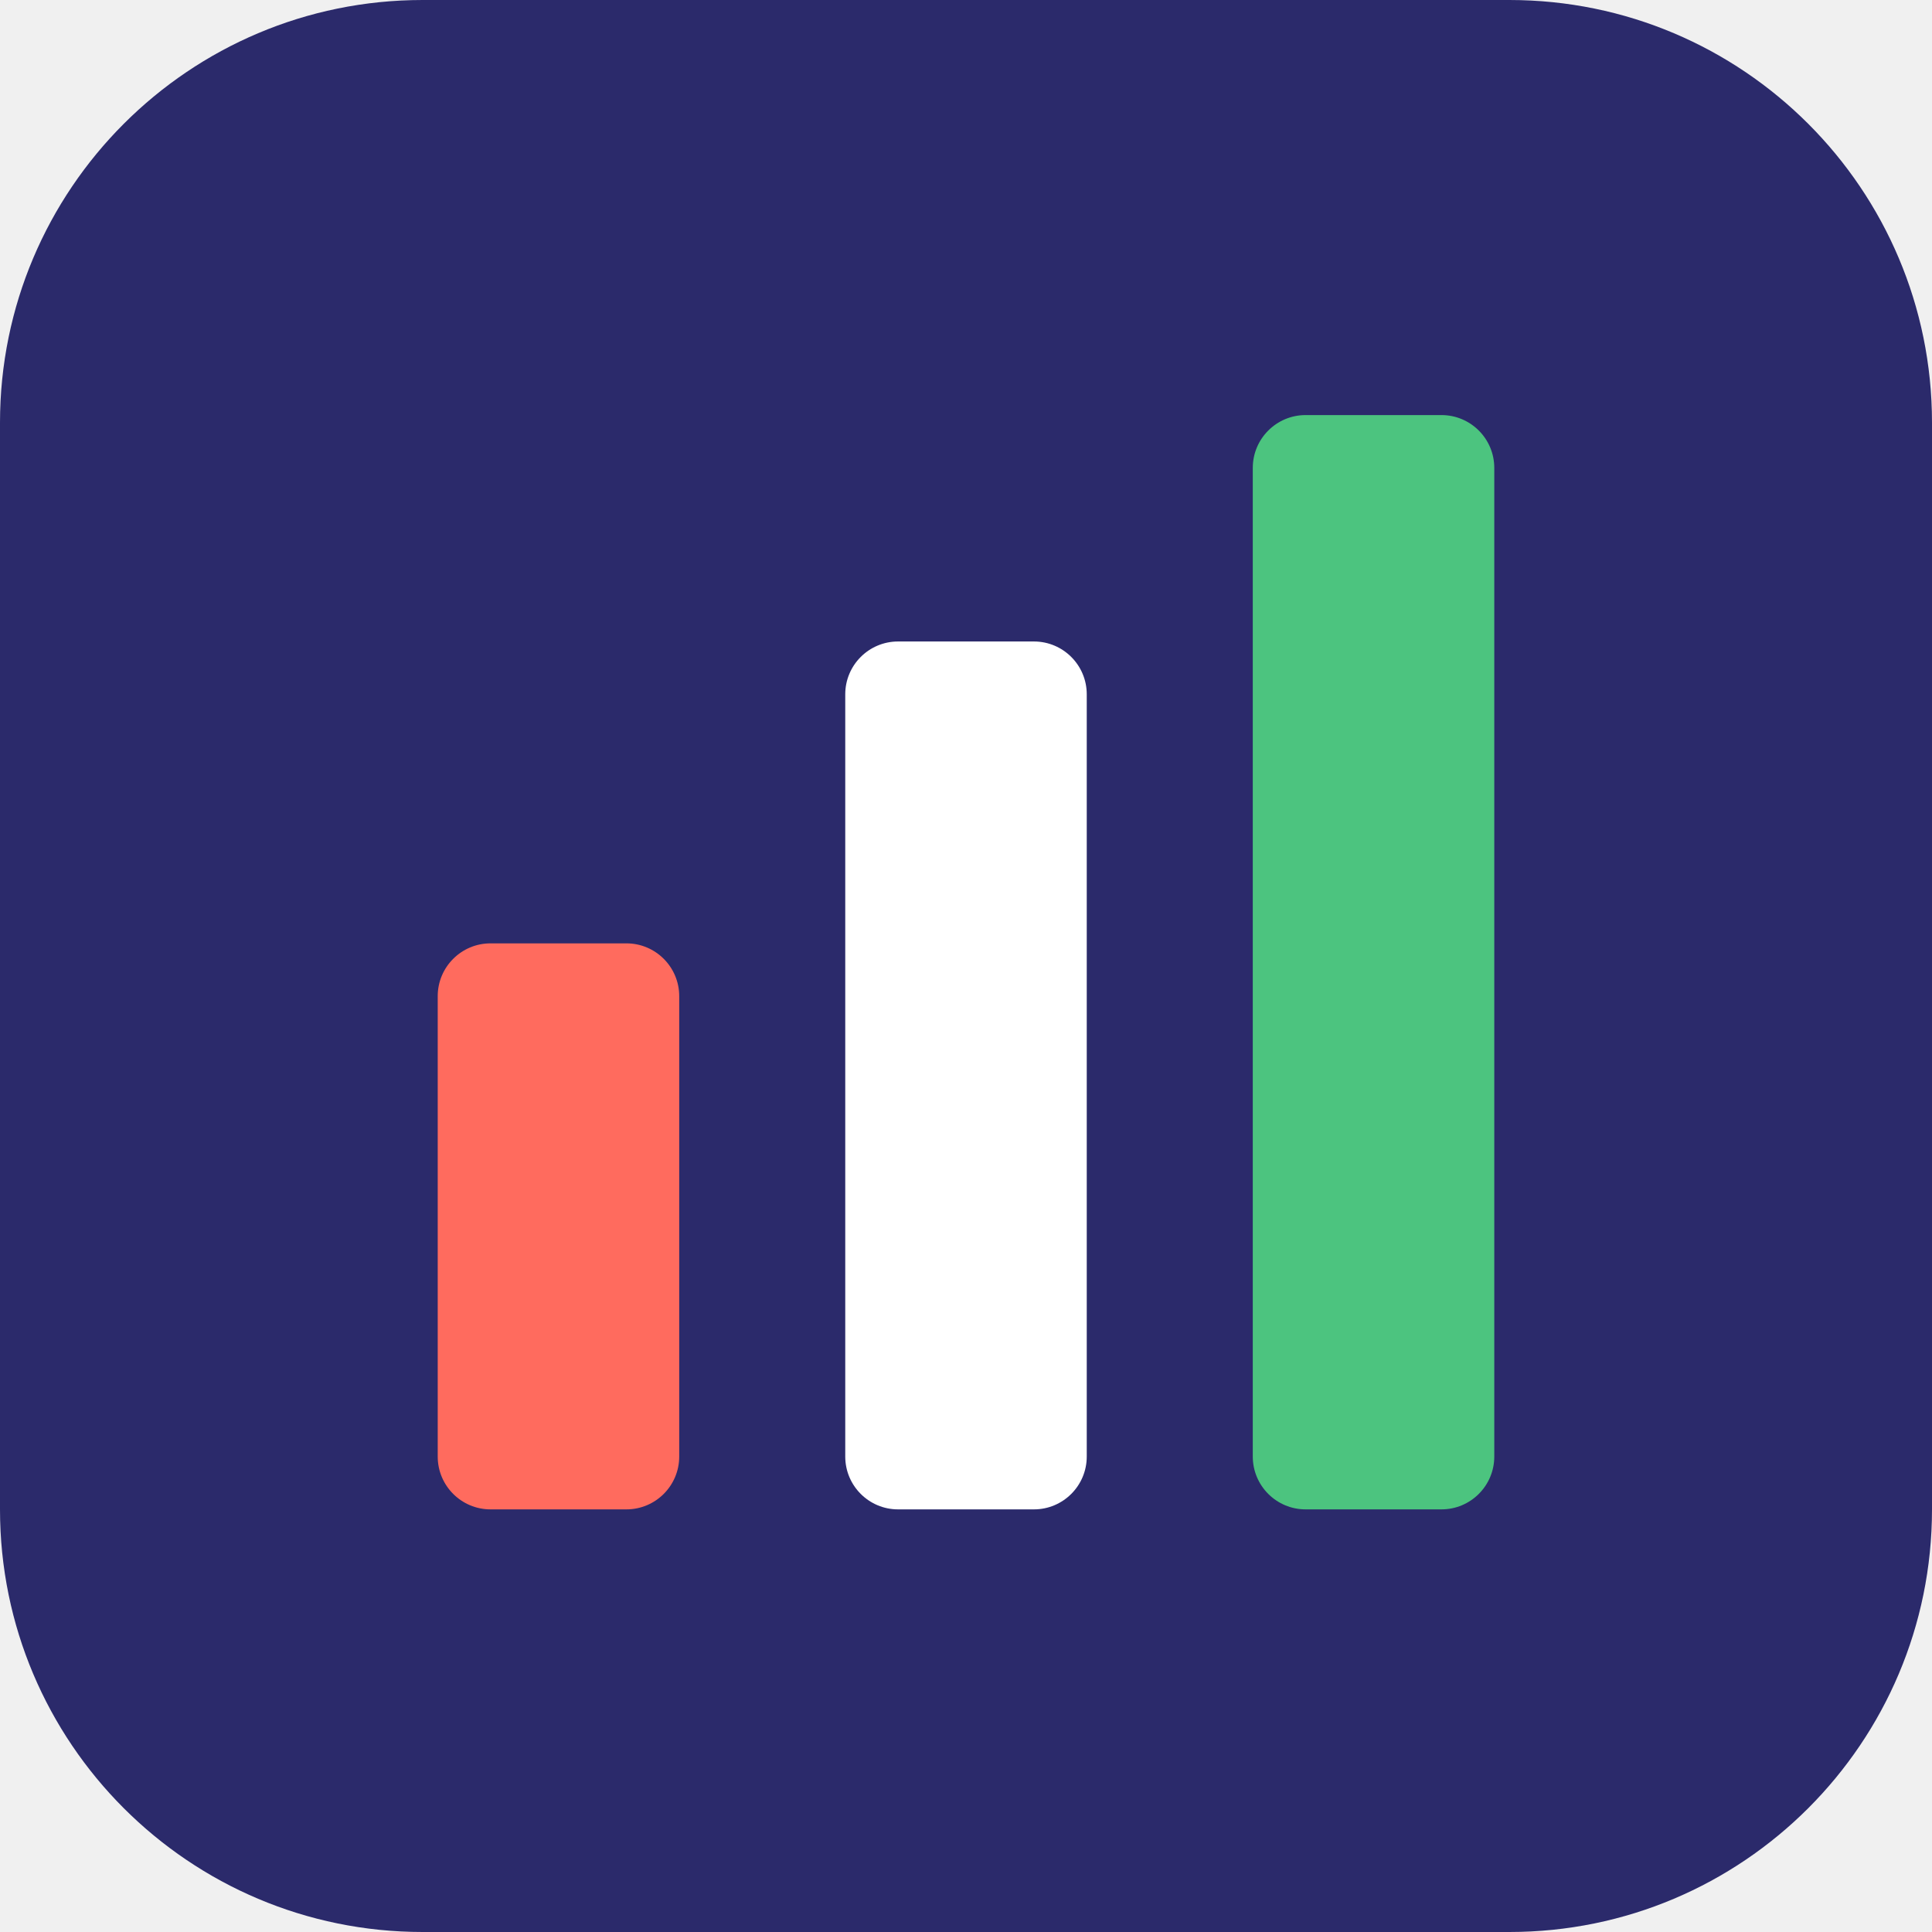
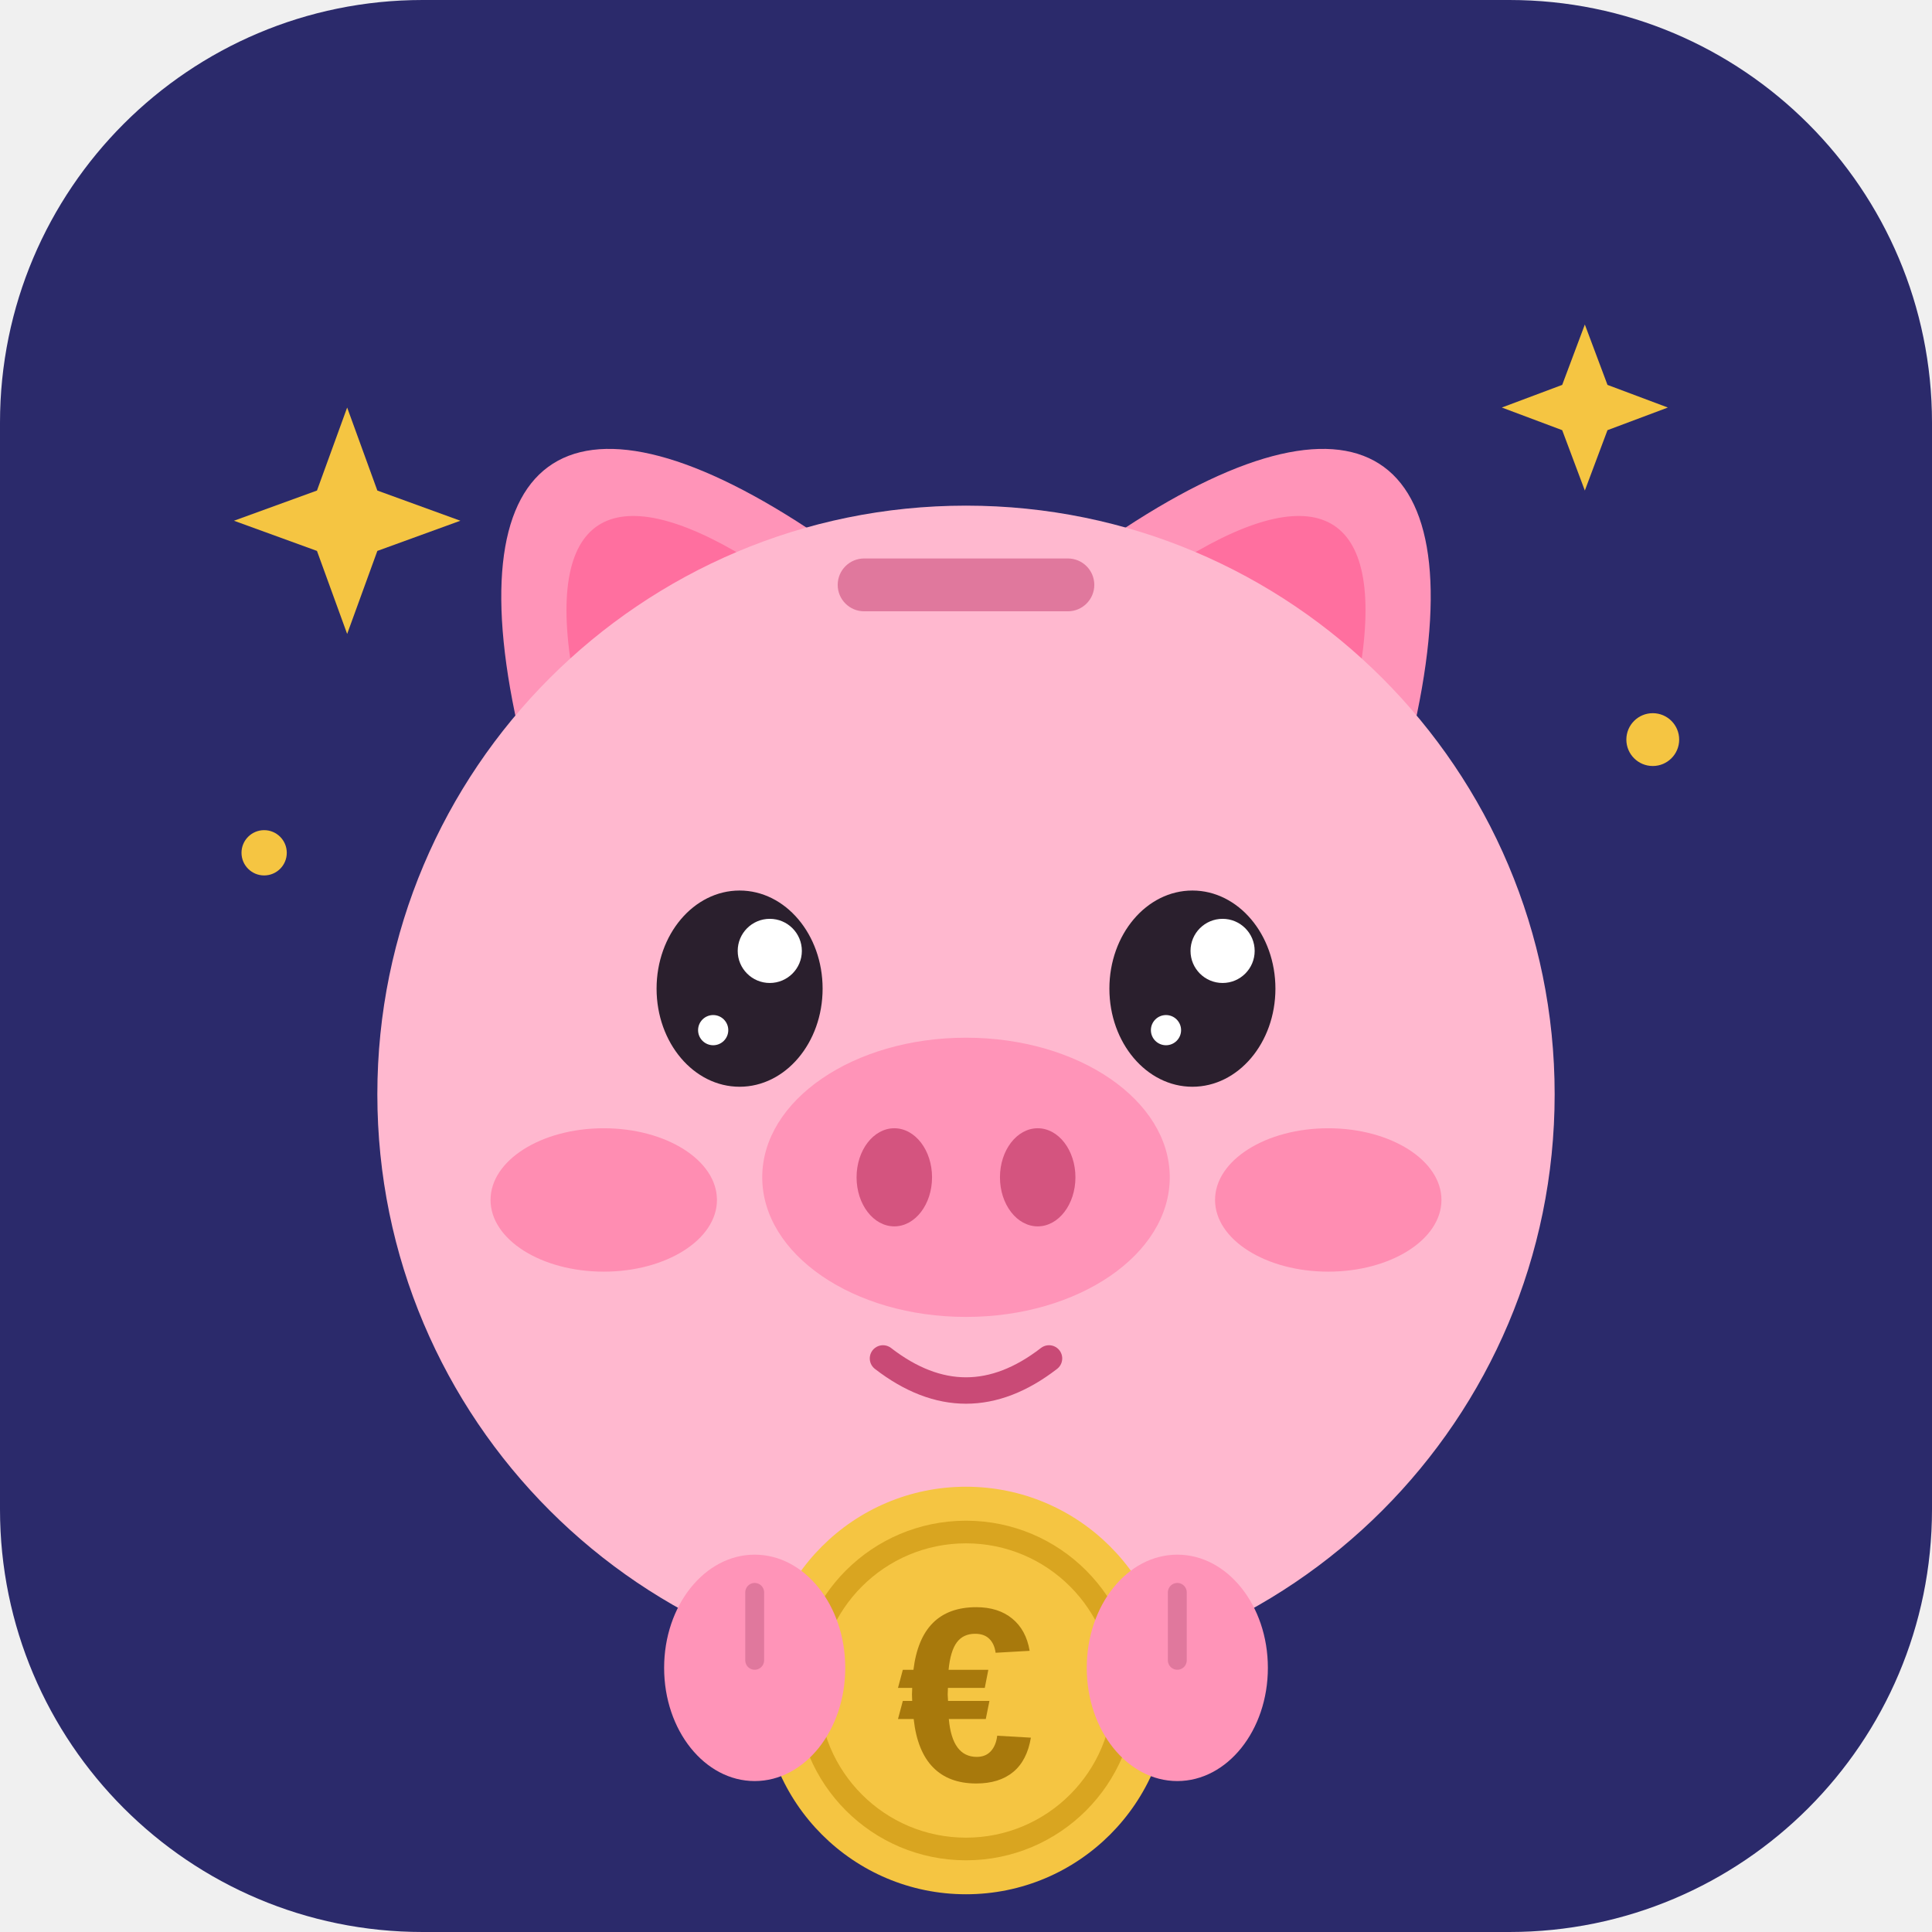
<svg xmlns="http://www.w3.org/2000/svg" viewBox="0 0 512 512">
  <rect width="512" height="512" rx="112" fill="#2b2a6b" />
-   <rect x="116" y="250" width="64" height="150" rx="14" fill="#ff6b5e" />
-   <rect x="224" y="170" width="64" height="230" rx="14" fill="#ffffff" />
-   <rect x="332" y="110" width="64" height="290" rx="14" fill="#4cc47f" />
+   <g fill="#f5c542">
+     <path d="M92 108 l8 22 l22 8 l-22 8 l-8 22 l-8 -22 l-22 -8 l22 -8 z" />
+     <path d="M420 86 l6 16 l16 6 l-16 6 l-6 16 l-6 -16 l-16 -6 l16 -6 z" />
+     <circle cx="438" cy="196" r="7" />
+     <circle cx="70" cy="226" r="6" />
+   </g>
+   <path d="M138 196 C120 120 150 98 214 140 Z" fill="#ff94b8" />
+   <path d="M152 180 C144 136 162 126 198 148 Z" fill="#ff6f9f" />
+   <path d="M374 196 C392 120 362 98 298 140 Z" fill="#ff94b8" />
+   <path d="M360 180 C368 136 350 126 314 148 Z" fill="#ff6f9f" />
+   <circle cx="256" cy="290" r="156" fill="#ffb8cf" />
+   <rect x="222" y="148" width="68" height="14" rx="7" fill="#e0789d" />
+   <ellipse cx="160" cy="318" rx="30" ry="19" fill="#ff8db2" />
+   <ellipse cx="352" cy="318" rx="30" ry="19" fill="#ff8db2" />
+   <ellipse cx="196" cy="262" rx="22" ry="26" fill="#2a1f2d" />
+   <ellipse cx="316" cy="262" rx="22" ry="26" fill="#2a1f2d" />
+   <circle cx="204" cy="252" r="8.5" fill="#ffffff" />
+   <circle cx="324" cy="252" r="8.5" fill="#ffffff" />
+   <circle cx="189" cy="273" r="4" fill="#ffffff" />
+   <circle cx="309" cy="273" r="4" fill="#ffffff" />
+   <ellipse cx="256" cy="312" rx="54" ry="37" fill="#ff94b8" />
+   <ellipse cx="237" cy="312" rx="10" ry="13" fill="#d4547f" />
+   <ellipse cx="275" cy="312" rx="10" ry="13" fill="#d4547f" />
+   <path d="M234 360 Q256 377 278 360" fill="none" stroke="#c94a76" stroke-width="7" stroke-linecap="round" />
+   <circle cx="256" cy="448" r="54" fill="#f5c542" />
+   <circle cx="256" cy="448" r="42" fill="none" stroke="#d9a520" stroke-width="6" />
+   <text x="256" y="472" text-anchor="middle" font-family="Arial, Helvetica, sans-serif" font-weight="700" font-size="66" fill="#a8790c">€</text>
+   <ellipse cx="200" cy="442" rx="24" ry="30" fill="#ff94b8" />
+   <ellipse cx="312" cy="442" rx="24" ry="30" fill="#ff94b8" />
+   <path d="M200 422 v18 M312 422 v18" stroke="#e0789d" stroke-width="5" stroke-linecap="round" />
</svg>
